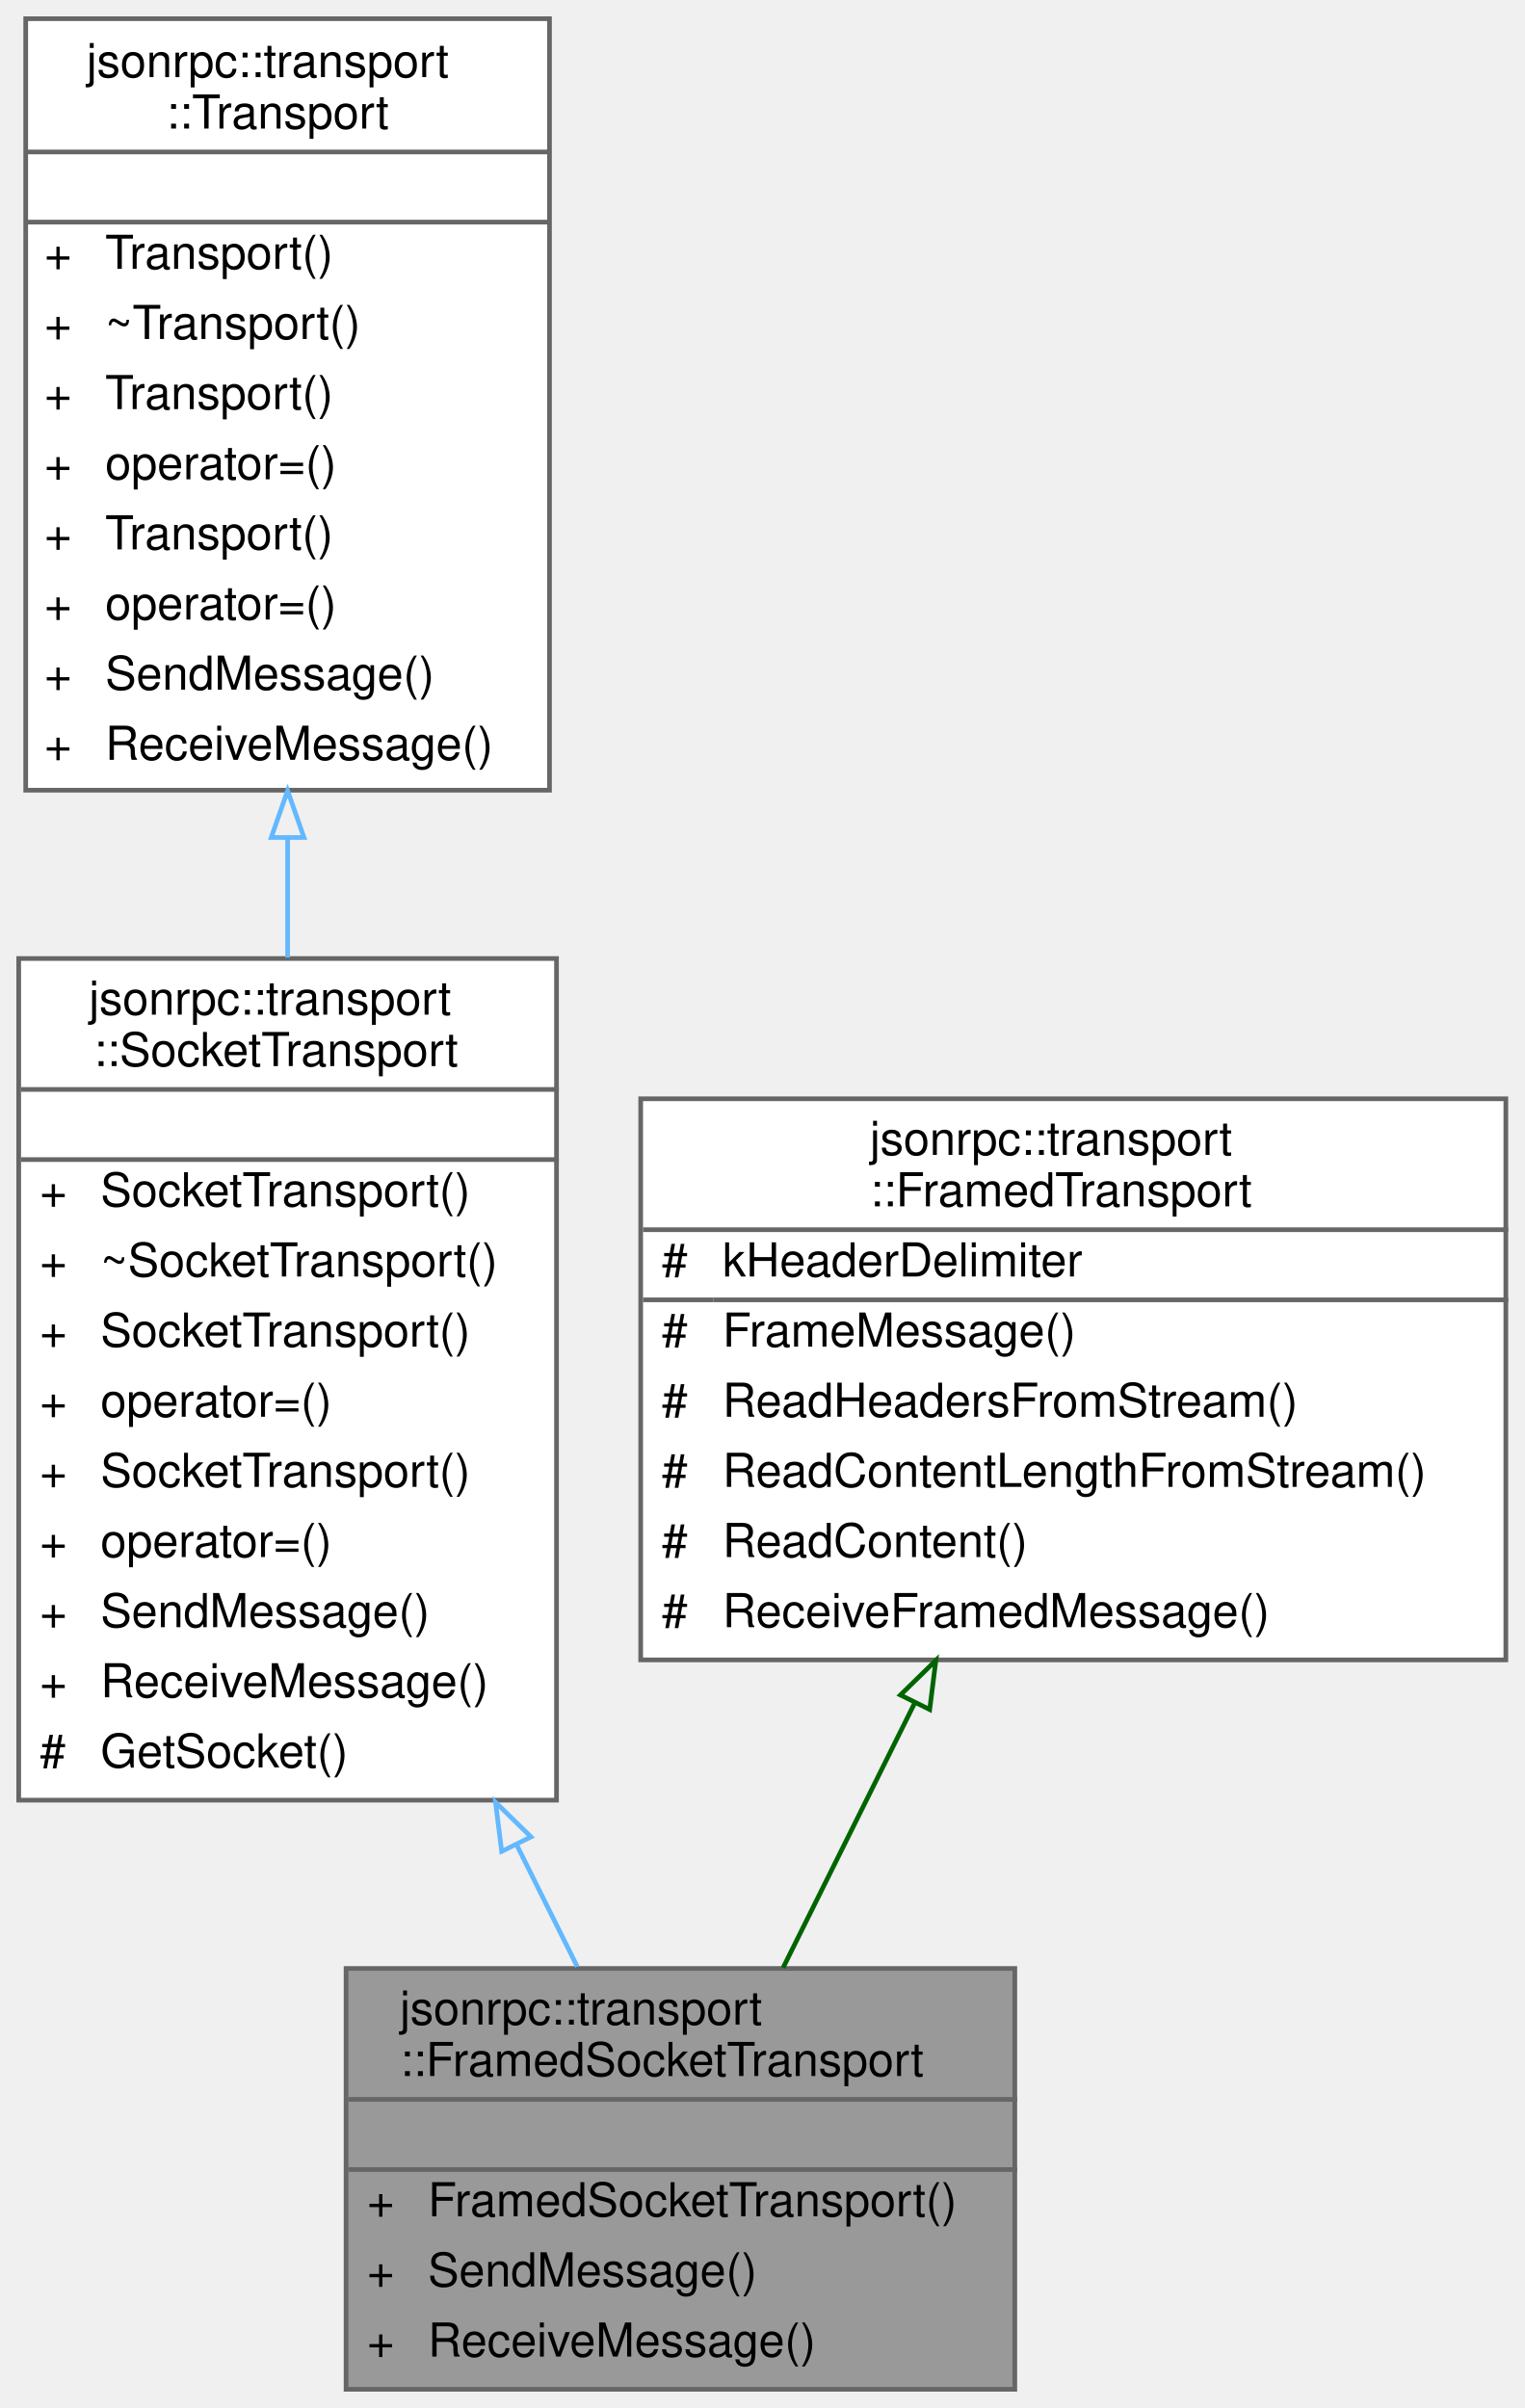
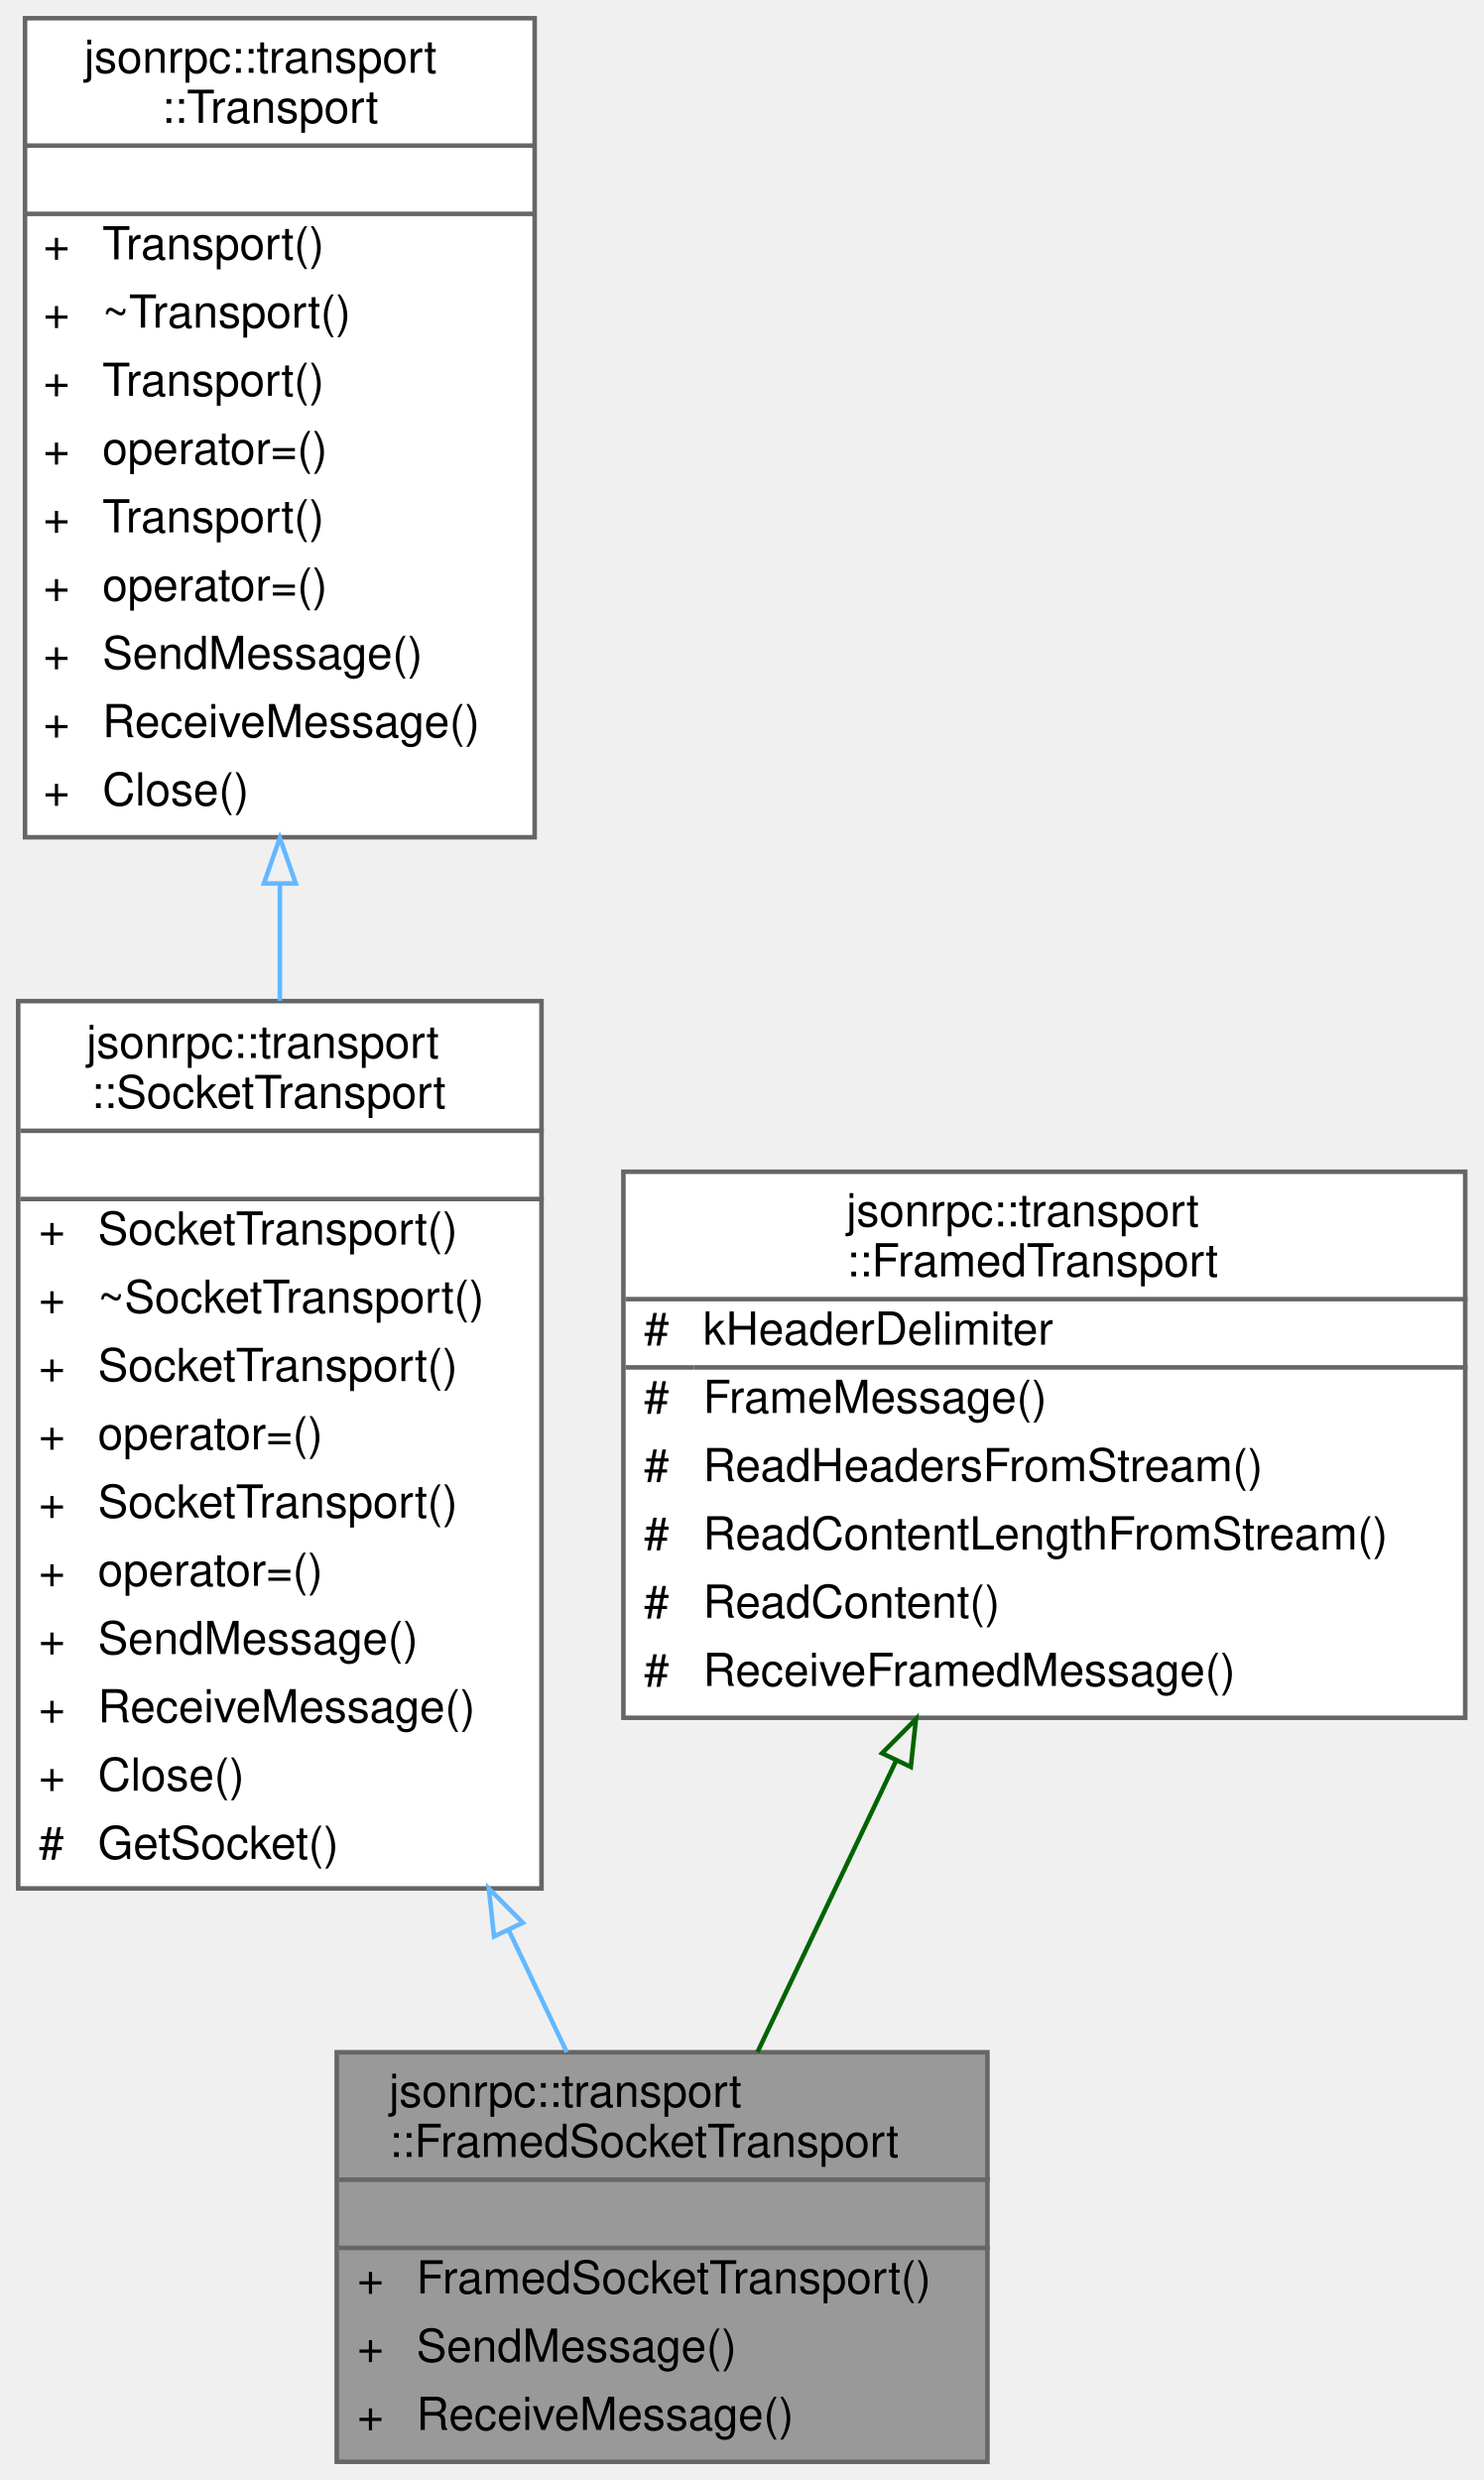
- <svg xmlns="http://www.w3.org/2000/svg" xmlns:xlink="http://www.w3.org/1999/xlink" width="326pt" height="515pt" viewBox="0.00 0.00 326.00 515.00">
-   <g id="graph0" class="graph" transform="scale(1 1) rotate(0) translate(4 511)">
+ <svg xmlns="http://www.w3.org/2000/svg" xmlns:xlink="http://www.w3.org/1999/xlink" width="326pt" height="545pt" viewBox="0.00 0.00 326.00 545.00">
+   <g id="graph0" class="graph" transform="scale(1 1) rotate(0) translate(4 541)">
    <g id="Node000001" class="node">
      <g id="a_Node000001">
        <a xlink:title="Transport layer using Asio sockets for JSON-RPC communication with framing.">
          <polygon fill="#999999" stroke="transparent" points="213,-90 70,-90 70,0 213,0 213,-90" />
          <text text-anchor="start" x="81.5" y="-78" font-family="Helvetica,sans-Serif" font-size="10.00">jsonrpc::transport</text>
          <text text-anchor="start" x="81.5" y="-67" font-family="Helvetica,sans-Serif" font-size="10.00">::FramedSocketTransport</text>
          <text text-anchor="start" x="140" y="-52" font-family="Helvetica,sans-Serif" font-size="10.00"> </text>
          <text text-anchor="start" x="74.5" y="-37" font-family="Helvetica,sans-Serif" font-size="10.00">+</text>
          <text text-anchor="start" x="87.5" y="-37" font-family="Helvetica,sans-Serif" font-size="10.00">FramedSocketTransport()</text>
          <text text-anchor="start" x="74.5" y="-22" font-family="Helvetica,sans-Serif" font-size="10.00">+</text>
          <text text-anchor="start" x="87.5" y="-22" font-family="Helvetica,sans-Serif" font-size="10.00">SendMessage()</text>
          <text text-anchor="start" x="74.5" y="-7" font-family="Helvetica,sans-Serif" font-size="10.00">+</text>
          <text text-anchor="start" x="87.5" y="-7" font-family="Helvetica,sans-Serif" font-size="10.00">ReceiveMessage()</text>
          <polygon fill="#666666" stroke="#666666" points="70.5,-62 70.5,-62 213.5,-62 213.5,-62 70.5,-62" />
          <polygon fill="#666666" stroke="#666666" points="70.5,-47 70.5,-47 213.5,-47 213.5,-47 70.5,-47" />
          <polygon fill="none" stroke="#666666" points="70,0 70,-90 213,-90 213,0 70,0" />
        </a>
      </g>
    </g>
    <g id="Node000002" class="node">
      <g id="a_Node000002">
        <a xlink:href="classjsonrpc_1_1transport_1_1SocketTransport.html" target="_top" xlink:title="Transport implementation using TCP/IP sockets.">
-           <polygon fill="white" stroke="transparent" points="115,-306 0,-306 0,-126 115,-126 115,-306" />
-           <text text-anchor="start" x="15" y="-294" font-family="Helvetica,sans-Serif" font-size="10.00">jsonrpc::transport</text>
-           <text text-anchor="start" x="16" y="-283" font-family="Helvetica,sans-Serif" font-size="10.00">::SocketTransport</text>
-           <text text-anchor="start" x="56" y="-268" font-family="Helvetica,sans-Serif" font-size="10.00"> </text>
-           <text text-anchor="start" x="4.5" y="-253" font-family="Helvetica,sans-Serif" font-size="10.00">+</text>
-           <text text-anchor="start" x="17.5" y="-253" font-family="Helvetica,sans-Serif" font-size="10.00">SocketTransport()</text>
-           <text text-anchor="start" x="4.5" y="-238" font-family="Helvetica,sans-Serif" font-size="10.00">+</text>
-           <text text-anchor="start" x="17.5" y="-238" font-family="Helvetica,sans-Serif" font-size="10.00">~SocketTransport()</text>
-           <text text-anchor="start" x="4.5" y="-223" font-family="Helvetica,sans-Serif" font-size="10.00">+</text>
-           <text text-anchor="start" x="17.5" y="-223" font-family="Helvetica,sans-Serif" font-size="10.00">SocketTransport()</text>
-           <text text-anchor="start" x="4.5" y="-208" font-family="Helvetica,sans-Serif" font-size="10.00">+</text>
-           <text text-anchor="start" x="17.5" y="-208" font-family="Helvetica,sans-Serif" font-size="10.00">operator=()</text>
-           <text text-anchor="start" x="4.5" y="-193" font-family="Helvetica,sans-Serif" font-size="10.00">+</text>
-           <text text-anchor="start" x="17.5" y="-193" font-family="Helvetica,sans-Serif" font-size="10.00">SocketTransport()</text>
-           <text text-anchor="start" x="4.5" y="-178" font-family="Helvetica,sans-Serif" font-size="10.00">+</text>
-           <text text-anchor="start" x="17.5" y="-178" font-family="Helvetica,sans-Serif" font-size="10.00">operator=()</text>
-           <text text-anchor="start" x="4.5" y="-163" font-family="Helvetica,sans-Serif" font-size="10.00">+</text>
-           <text text-anchor="start" x="17.5" y="-163" font-family="Helvetica,sans-Serif" font-size="10.00">SendMessage()</text>
-           <text text-anchor="start" x="4.5" y="-148" font-family="Helvetica,sans-Serif" font-size="10.00">+</text>
-           <text text-anchor="start" x="17.5" y="-148" font-family="Helvetica,sans-Serif" font-size="10.00">ReceiveMessage()</text>
-           <text text-anchor="start" x="4.5" y="-133" font-family="Helvetica,sans-Serif" font-size="10.00">#</text>
-           <text text-anchor="start" x="17.5" y="-133" font-family="Helvetica,sans-Serif" font-size="10.00">GetSocket()</text>
-           <polygon fill="#666666" stroke="#666666" points="0.5,-278 0.5,-278 115.5,-278 115.5,-278 0.5,-278" />
-           <polygon fill="#666666" stroke="#666666" points="0.5,-263 0.5,-263 115.5,-263 115.5,-263 0.5,-263" />
-           <polygon fill="none" stroke="#666666" points="0,-126 0,-306 115,-306 115,-126 0,-126" />
+           <polygon fill="white" stroke="transparent" points="115,-321 0,-321 0,-126 115,-126 115,-321" />
+           <text text-anchor="start" x="15" y="-308.5" font-family="Helvetica,sans-Serif" font-size="10.00">jsonrpc::transport</text>
+           <text text-anchor="start" x="16" y="-297.5" font-family="Helvetica,sans-Serif" font-size="10.00">::SocketTransport</text>
+           <text text-anchor="start" x="56" y="-282.5" font-family="Helvetica,sans-Serif" font-size="10.00"> </text>
+           <text text-anchor="start" x="4.5" y="-267.5" font-family="Helvetica,sans-Serif" font-size="10.00">+</text>
+           <text text-anchor="start" x="17.5" y="-267.5" font-family="Helvetica,sans-Serif" font-size="10.00">SocketTransport()</text>
+           <text text-anchor="start" x="4.5" y="-252.5" font-family="Helvetica,sans-Serif" font-size="10.00">+</text>
+           <text text-anchor="start" x="17.5" y="-252.5" font-family="Helvetica,sans-Serif" font-size="10.00">~SocketTransport()</text>
+           <text text-anchor="start" x="4.5" y="-237.5" font-family="Helvetica,sans-Serif" font-size="10.00">+</text>
+           <text text-anchor="start" x="17.5" y="-237.5" font-family="Helvetica,sans-Serif" font-size="10.00">SocketTransport()</text>
+           <text text-anchor="start" x="4.5" y="-222.5" font-family="Helvetica,sans-Serif" font-size="10.00">+</text>
+           <text text-anchor="start" x="17.5" y="-222.5" font-family="Helvetica,sans-Serif" font-size="10.00">operator=()</text>
+           <text text-anchor="start" x="4.5" y="-207.5" font-family="Helvetica,sans-Serif" font-size="10.00">+</text>
+           <text text-anchor="start" x="17.5" y="-207.5" font-family="Helvetica,sans-Serif" font-size="10.00">SocketTransport()</text>
+           <text text-anchor="start" x="4.5" y="-192.5" font-family="Helvetica,sans-Serif" font-size="10.00">+</text>
+           <text text-anchor="start" x="17.5" y="-192.5" font-family="Helvetica,sans-Serif" font-size="10.00">operator=()</text>
+           <text text-anchor="start" x="4.5" y="-177.5" font-family="Helvetica,sans-Serif" font-size="10.00">+</text>
+           <text text-anchor="start" x="17.5" y="-177.5" font-family="Helvetica,sans-Serif" font-size="10.00">SendMessage()</text>
+           <text text-anchor="start" x="4.5" y="-162.5" font-family="Helvetica,sans-Serif" font-size="10.00">+</text>
+           <text text-anchor="start" x="17.5" y="-162.5" font-family="Helvetica,sans-Serif" font-size="10.00">ReceiveMessage()</text>
+           <text text-anchor="start" x="4.5" y="-147.5" font-family="Helvetica,sans-Serif" font-size="10.00">+</text>
+           <text text-anchor="start" x="17.5" y="-147.5" font-family="Helvetica,sans-Serif" font-size="10.00">Close()</text>
+           <text text-anchor="start" x="4.5" y="-132.5" font-family="Helvetica,sans-Serif" font-size="10.00">#</text>
+           <text text-anchor="start" x="17.5" y="-132.5" font-family="Helvetica,sans-Serif" font-size="10.00">GetSocket()</text>
+           <polygon fill="#666666" stroke="#666666" points="0.5,-292.5 0.5,-292.5 115.5,-292.5 115.5,-292.5 0.5,-292.5" />
+           <polygon fill="#666666" stroke="#666666" points="0.5,-277.5 0.5,-277.5 115.5,-277.5 115.5,-277.5 0.5,-277.5" />
+           <polygon fill="none" stroke="#666666" points="0,-126 0,-321 115,-321 115,-126 0,-126" />
        </a>
      </g>
    </g>
    <g id="edge1_Node000001_Node000002" class="edge">
      <g id="a_edge1_Node000001_Node000002">
        <a xlink:title=" ">
-           <path fill="none" stroke="#63b8ff" d="M106.48,-116.45C110.98,-107.4 115.37,-98.58 119.43,-90.41" />
-           <polygon fill="none" stroke="#63b8ff" points="103.28,-115.04 101.96,-125.55 109.54,-118.15 103.28,-115.04" />
+           <path fill="none" stroke="#63b8ff" d="M107.75,-116.92C112.21,-107.53 116.55,-98.42 120.55,-90.03" />
+           <polygon fill="none" stroke="#63b8ff" points="104.57,-115.45 103.43,-125.99 110.89,-118.46 104.57,-115.45" />
        </a>
      </g>
    </g>
    <g id="Node000003" class="node">
      <g id="a_Node000003">
        <a xlink:href="classjsonrpc_1_1transport_1_1Transport.html" target="_top" xlink:title="Base class for JSON-RPC transport.">
-           <polygon fill="white" stroke="transparent" points="113.5,-507 1.5,-507 1.5,-342 113.5,-342 113.5,-507" />
-           <text text-anchor="start" x="14.5" y="-494.5" font-family="Helvetica,sans-Serif" font-size="10.00">jsonrpc::transport</text>
-           <text text-anchor="start" x="31.5" y="-483.5" font-family="Helvetica,sans-Serif" font-size="10.00">::Transport</text>
-           <text text-anchor="start" x="55.5" y="-468.5" font-family="Helvetica,sans-Serif" font-size="10.00"> </text>
-           <text text-anchor="start" x="5.5" y="-453.5" font-family="Helvetica,sans-Serif" font-size="10.00">+</text>
-           <text text-anchor="start" x="18.5" y="-453.5" font-family="Helvetica,sans-Serif" font-size="10.00">Transport()</text>
-           <text text-anchor="start" x="5.5" y="-438.5" font-family="Helvetica,sans-Serif" font-size="10.00">+</text>
-           <text text-anchor="start" x="18.5" y="-438.5" font-family="Helvetica,sans-Serif" font-size="10.00">~Transport()</text>
-           <text text-anchor="start" x="5.5" y="-423.5" font-family="Helvetica,sans-Serif" font-size="10.00">+</text>
-           <text text-anchor="start" x="18.5" y="-423.5" font-family="Helvetica,sans-Serif" font-size="10.00">Transport()</text>
-           <text text-anchor="start" x="5.5" y="-408.5" font-family="Helvetica,sans-Serif" font-size="10.00">+</text>
-           <text text-anchor="start" x="18.5" y="-408.5" font-family="Helvetica,sans-Serif" font-size="10.00">operator=()</text>
-           <text text-anchor="start" x="5.5" y="-393.5" font-family="Helvetica,sans-Serif" font-size="10.00">+</text>
-           <text text-anchor="start" x="18.5" y="-393.5" font-family="Helvetica,sans-Serif" font-size="10.00">Transport()</text>
-           <text text-anchor="start" x="5.5" y="-378.5" font-family="Helvetica,sans-Serif" font-size="10.00">+</text>
-           <text text-anchor="start" x="18.5" y="-378.5" font-family="Helvetica,sans-Serif" font-size="10.00">operator=()</text>
-           <text text-anchor="start" x="5.5" y="-363.5" font-family="Helvetica,sans-Serif" font-size="10.00">+</text>
-           <text text-anchor="start" x="18.5" y="-363.5" font-family="Helvetica,sans-Serif" font-size="10.00">SendMessage()</text>
-           <text text-anchor="start" x="5.5" y="-348.5" font-family="Helvetica,sans-Serif" font-size="10.00">+</text>
-           <text text-anchor="start" x="18.5" y="-348.5" font-family="Helvetica,sans-Serif" font-size="10.00">ReceiveMessage()</text>
-           <polygon fill="#666666" stroke="#666666" points="1.5,-478.5 1.5,-478.5 113.5,-478.5 113.5,-478.5 1.5,-478.5" />
-           <polygon fill="#666666" stroke="#666666" points="1.5,-463.5 1.5,-463.5 113.5,-463.5 113.5,-463.5 1.5,-463.5" />
-           <polygon fill="none" stroke="#666666" points="1.5,-342 1.5,-507 113.5,-507 113.5,-342 1.5,-342" />
+           <polygon fill="white" stroke="transparent" points="113.5,-537 1.5,-537 1.5,-357 113.5,-357 113.5,-537" />
+           <text text-anchor="start" x="14.5" y="-525" font-family="Helvetica,sans-Serif" font-size="10.00">jsonrpc::transport</text>
+           <text text-anchor="start" x="31.5" y="-514" font-family="Helvetica,sans-Serif" font-size="10.00">::Transport</text>
+           <text text-anchor="start" x="55.5" y="-499" font-family="Helvetica,sans-Serif" font-size="10.00"> </text>
+           <text text-anchor="start" x="5.5" y="-484" font-family="Helvetica,sans-Serif" font-size="10.00">+</text>
+           <text text-anchor="start" x="18.5" y="-484" font-family="Helvetica,sans-Serif" font-size="10.00">Transport()</text>
+           <text text-anchor="start" x="5.5" y="-469" font-family="Helvetica,sans-Serif" font-size="10.00">+</text>
+           <text text-anchor="start" x="18.5" y="-469" font-family="Helvetica,sans-Serif" font-size="10.00">~Transport()</text>
+           <text text-anchor="start" x="5.5" y="-454" font-family="Helvetica,sans-Serif" font-size="10.00">+</text>
+           <text text-anchor="start" x="18.5" y="-454" font-family="Helvetica,sans-Serif" font-size="10.00">Transport()</text>
+           <text text-anchor="start" x="5.5" y="-439" font-family="Helvetica,sans-Serif" font-size="10.00">+</text>
+           <text text-anchor="start" x="18.5" y="-439" font-family="Helvetica,sans-Serif" font-size="10.00">operator=()</text>
+           <text text-anchor="start" x="5.5" y="-424" font-family="Helvetica,sans-Serif" font-size="10.00">+</text>
+           <text text-anchor="start" x="18.5" y="-424" font-family="Helvetica,sans-Serif" font-size="10.00">Transport()</text>
+           <text text-anchor="start" x="5.5" y="-409" font-family="Helvetica,sans-Serif" font-size="10.00">+</text>
+           <text text-anchor="start" x="18.5" y="-409" font-family="Helvetica,sans-Serif" font-size="10.00">operator=()</text>
+           <text text-anchor="start" x="5.5" y="-394" font-family="Helvetica,sans-Serif" font-size="10.00">+</text>
+           <text text-anchor="start" x="18.5" y="-394" font-family="Helvetica,sans-Serif" font-size="10.00">SendMessage()</text>
+           <text text-anchor="start" x="5.5" y="-379" font-family="Helvetica,sans-Serif" font-size="10.00">+</text>
+           <text text-anchor="start" x="18.5" y="-379" font-family="Helvetica,sans-Serif" font-size="10.00">ReceiveMessage()</text>
+           <text text-anchor="start" x="5.5" y="-364" font-family="Helvetica,sans-Serif" font-size="10.00">+</text>
+           <text text-anchor="start" x="18.5" y="-364" font-family="Helvetica,sans-Serif" font-size="10.00">Close()</text>
+           <polygon fill="#666666" stroke="#666666" points="1.5,-509 1.5,-509 113.5,-509 113.5,-509 1.5,-509" />
+           <polygon fill="#666666" stroke="#666666" points="1.5,-494 1.5,-494 113.5,-494 113.5,-494 1.5,-494" />
+           <polygon fill="none" stroke="#666666" points="1.5,-357 1.5,-537 113.5,-537 113.5,-357 1.5,-357" />
        </a>
      </g>
    </g>
    <g id="edge2_Node000002_Node000003" class="edge">
      <g id="a_edge2_Node000002_Node000003">
        <a xlink:title=" ">
-           <path fill="none" stroke="#63b8ff" d="M57.5,-331.64C57.5,-323.18 57.5,-314.62 57.5,-306.19" />
-           <polygon fill="none" stroke="#63b8ff" points="54,-331.89 57.5,-341.89 61,-331.89 54,-331.89" />
+           <path fill="none" stroke="#63b8ff" d="M57.5,-346.86C57.5,-338.28 57.5,-329.62 57.5,-321.07" />
+           <polygon fill="none" stroke="#63b8ff" points="54,-346.86 57.5,-356.86 61,-346.86 54,-346.86" />
        </a>
      </g>
    </g>
    <g id="Node000004" class="node">
      <g id="a_Node000004">
        <a xlink:href="classjsonrpc_1_1transport_1_1FramedTransport.html" target="_top" xlink:title="Base class for framed transport mechanisms.">
-           <polygon fill="white" stroke="transparent" points="318,-276 133,-276 133,-156 318,-156 318,-276" />
-           <text text-anchor="start" x="182" y="-264" font-family="Helvetica,sans-Serif" font-size="10.00">jsonrpc::transport</text>
-           <text text-anchor="start" x="182" y="-253" font-family="Helvetica,sans-Serif" font-size="10.00">::FramedTransport</text>
-           <text text-anchor="start" x="137.5" y="-238" font-family="Helvetica,sans-Serif" font-size="10.00">#</text>
-           <text text-anchor="start" x="150.5" y="-238" font-family="Helvetica,sans-Serif" font-size="10.00">kHeaderDelimiter</text>
-           <text text-anchor="start" x="137.5" y="-223" font-family="Helvetica,sans-Serif" font-size="10.00">#</text>
-           <text text-anchor="start" x="150.5" y="-223" font-family="Helvetica,sans-Serif" font-size="10.00">FrameMessage()</text>
-           <text text-anchor="start" x="137.5" y="-208" font-family="Helvetica,sans-Serif" font-size="10.00">#</text>
-           <text text-anchor="start" x="150.5" y="-208" font-family="Helvetica,sans-Serif" font-size="10.00">ReadHeadersFromStream()</text>
-           <text text-anchor="start" x="137.5" y="-193" font-family="Helvetica,sans-Serif" font-size="10.00">#</text>
-           <text text-anchor="start" x="150.5" y="-193" font-family="Helvetica,sans-Serif" font-size="10.00">ReadContentLengthFromStream()</text>
-           <text text-anchor="start" x="137.5" y="-178" font-family="Helvetica,sans-Serif" font-size="10.00">#</text>
-           <text text-anchor="start" x="150.5" y="-178" font-family="Helvetica,sans-Serif" font-size="10.00">ReadContent()</text>
-           <text text-anchor="start" x="137.5" y="-163" font-family="Helvetica,sans-Serif" font-size="10.00">#</text>
-           <text text-anchor="start" x="150.5" y="-163" font-family="Helvetica,sans-Serif" font-size="10.00">ReceiveFramedMessage()</text>
-           <polygon fill="#666666" stroke="#666666" points="133.5,-248 133.5,-248 318.5,-248 318.5,-248 133.5,-248" />
-           <polygon fill="#666666" stroke="#666666" points="133.5,-233 133.5,-233 148.5,-233 148.5,-233 133.5,-233" />
-           <polygon fill="#666666" stroke="#666666" points="148.5,-233 148.5,-233 318.5,-233 318.5,-233 148.5,-233" />
-           <polygon fill="none" stroke="#666666" points="133,-156 133,-276 318,-276 318,-156 133,-156" />
+           <polygon fill="white" stroke="transparent" points="318,-283.5 133,-283.5 133,-163.5 318,-163.5 318,-283.5" />
+           <text text-anchor="start" x="182" y="-271.5" font-family="Helvetica,sans-Serif" font-size="10.00">jsonrpc::transport</text>
+           <text text-anchor="start" x="182" y="-260.5" font-family="Helvetica,sans-Serif" font-size="10.00">::FramedTransport</text>
+           <text text-anchor="start" x="137.5" y="-245.5" font-family="Helvetica,sans-Serif" font-size="10.00">#</text>
+           <text text-anchor="start" x="150.5" y="-245.5" font-family="Helvetica,sans-Serif" font-size="10.00">kHeaderDelimiter</text>
+           <text text-anchor="start" x="137.5" y="-230.5" font-family="Helvetica,sans-Serif" font-size="10.00">#</text>
+           <text text-anchor="start" x="150.5" y="-230.5" font-family="Helvetica,sans-Serif" font-size="10.00">FrameMessage()</text>
+           <text text-anchor="start" x="137.5" y="-215.5" font-family="Helvetica,sans-Serif" font-size="10.00">#</text>
+           <text text-anchor="start" x="150.5" y="-215.5" font-family="Helvetica,sans-Serif" font-size="10.00">ReadHeadersFromStream()</text>
+           <text text-anchor="start" x="137.5" y="-200.5" font-family="Helvetica,sans-Serif" font-size="10.00">#</text>
+           <text text-anchor="start" x="150.5" y="-200.5" font-family="Helvetica,sans-Serif" font-size="10.00">ReadContentLengthFromStream()</text>
+           <text text-anchor="start" x="137.5" y="-185.5" font-family="Helvetica,sans-Serif" font-size="10.00">#</text>
+           <text text-anchor="start" x="150.5" y="-185.5" font-family="Helvetica,sans-Serif" font-size="10.00">ReadContent()</text>
+           <text text-anchor="start" x="137.5" y="-170.5" font-family="Helvetica,sans-Serif" font-size="10.00">#</text>
+           <text text-anchor="start" x="150.5" y="-170.5" font-family="Helvetica,sans-Serif" font-size="10.00">ReceiveFramedMessage()</text>
+           <polygon fill="#666666" stroke="#666666" points="133.5,-255.5 133.5,-255.5 318.5,-255.5 318.5,-255.5 133.5,-255.5" />
+           <polygon fill="#666666" stroke="#666666" points="133.5,-240.5 133.5,-240.5 148.5,-240.5 148.5,-240.5 133.5,-240.5" />
+           <polygon fill="#666666" stroke="#666666" points="148.5,-240.5 148.5,-240.5 318.5,-240.5 318.5,-240.5 148.5,-240.5" />
+           <polygon fill="none" stroke="#666666" points="133,-163.5 133,-283.5 318,-283.5 318,-163.5 133,-163.5" />
        </a>
      </g>
    </g>
    <g id="edge3_Node000001_Node000004" class="edge">
      <g id="a_edge3_Node000001_Node000004">
        <a xlink:title=" ">
-           <path fill="none" stroke="darkgreen" d="M191.66,-146.91C182.15,-127.78 172.06,-107.49 163.45,-90.16" />
-           <polygon fill="none" stroke="darkgreen" points="188.54,-148.49 196.12,-155.89 194.8,-145.38 188.54,-148.49" />
+           <path fill="none" stroke="darkgreen" d="M192.96,-154.13C182.71,-132.6 171.67,-109.4 162.46,-90.03" />
+           <polygon fill="none" stroke="darkgreen" points="189.84,-155.71 197.3,-163.24 196.16,-152.7 189.84,-155.71" />
        </a>
      </g>
    </g>
  </g>
</svg>
